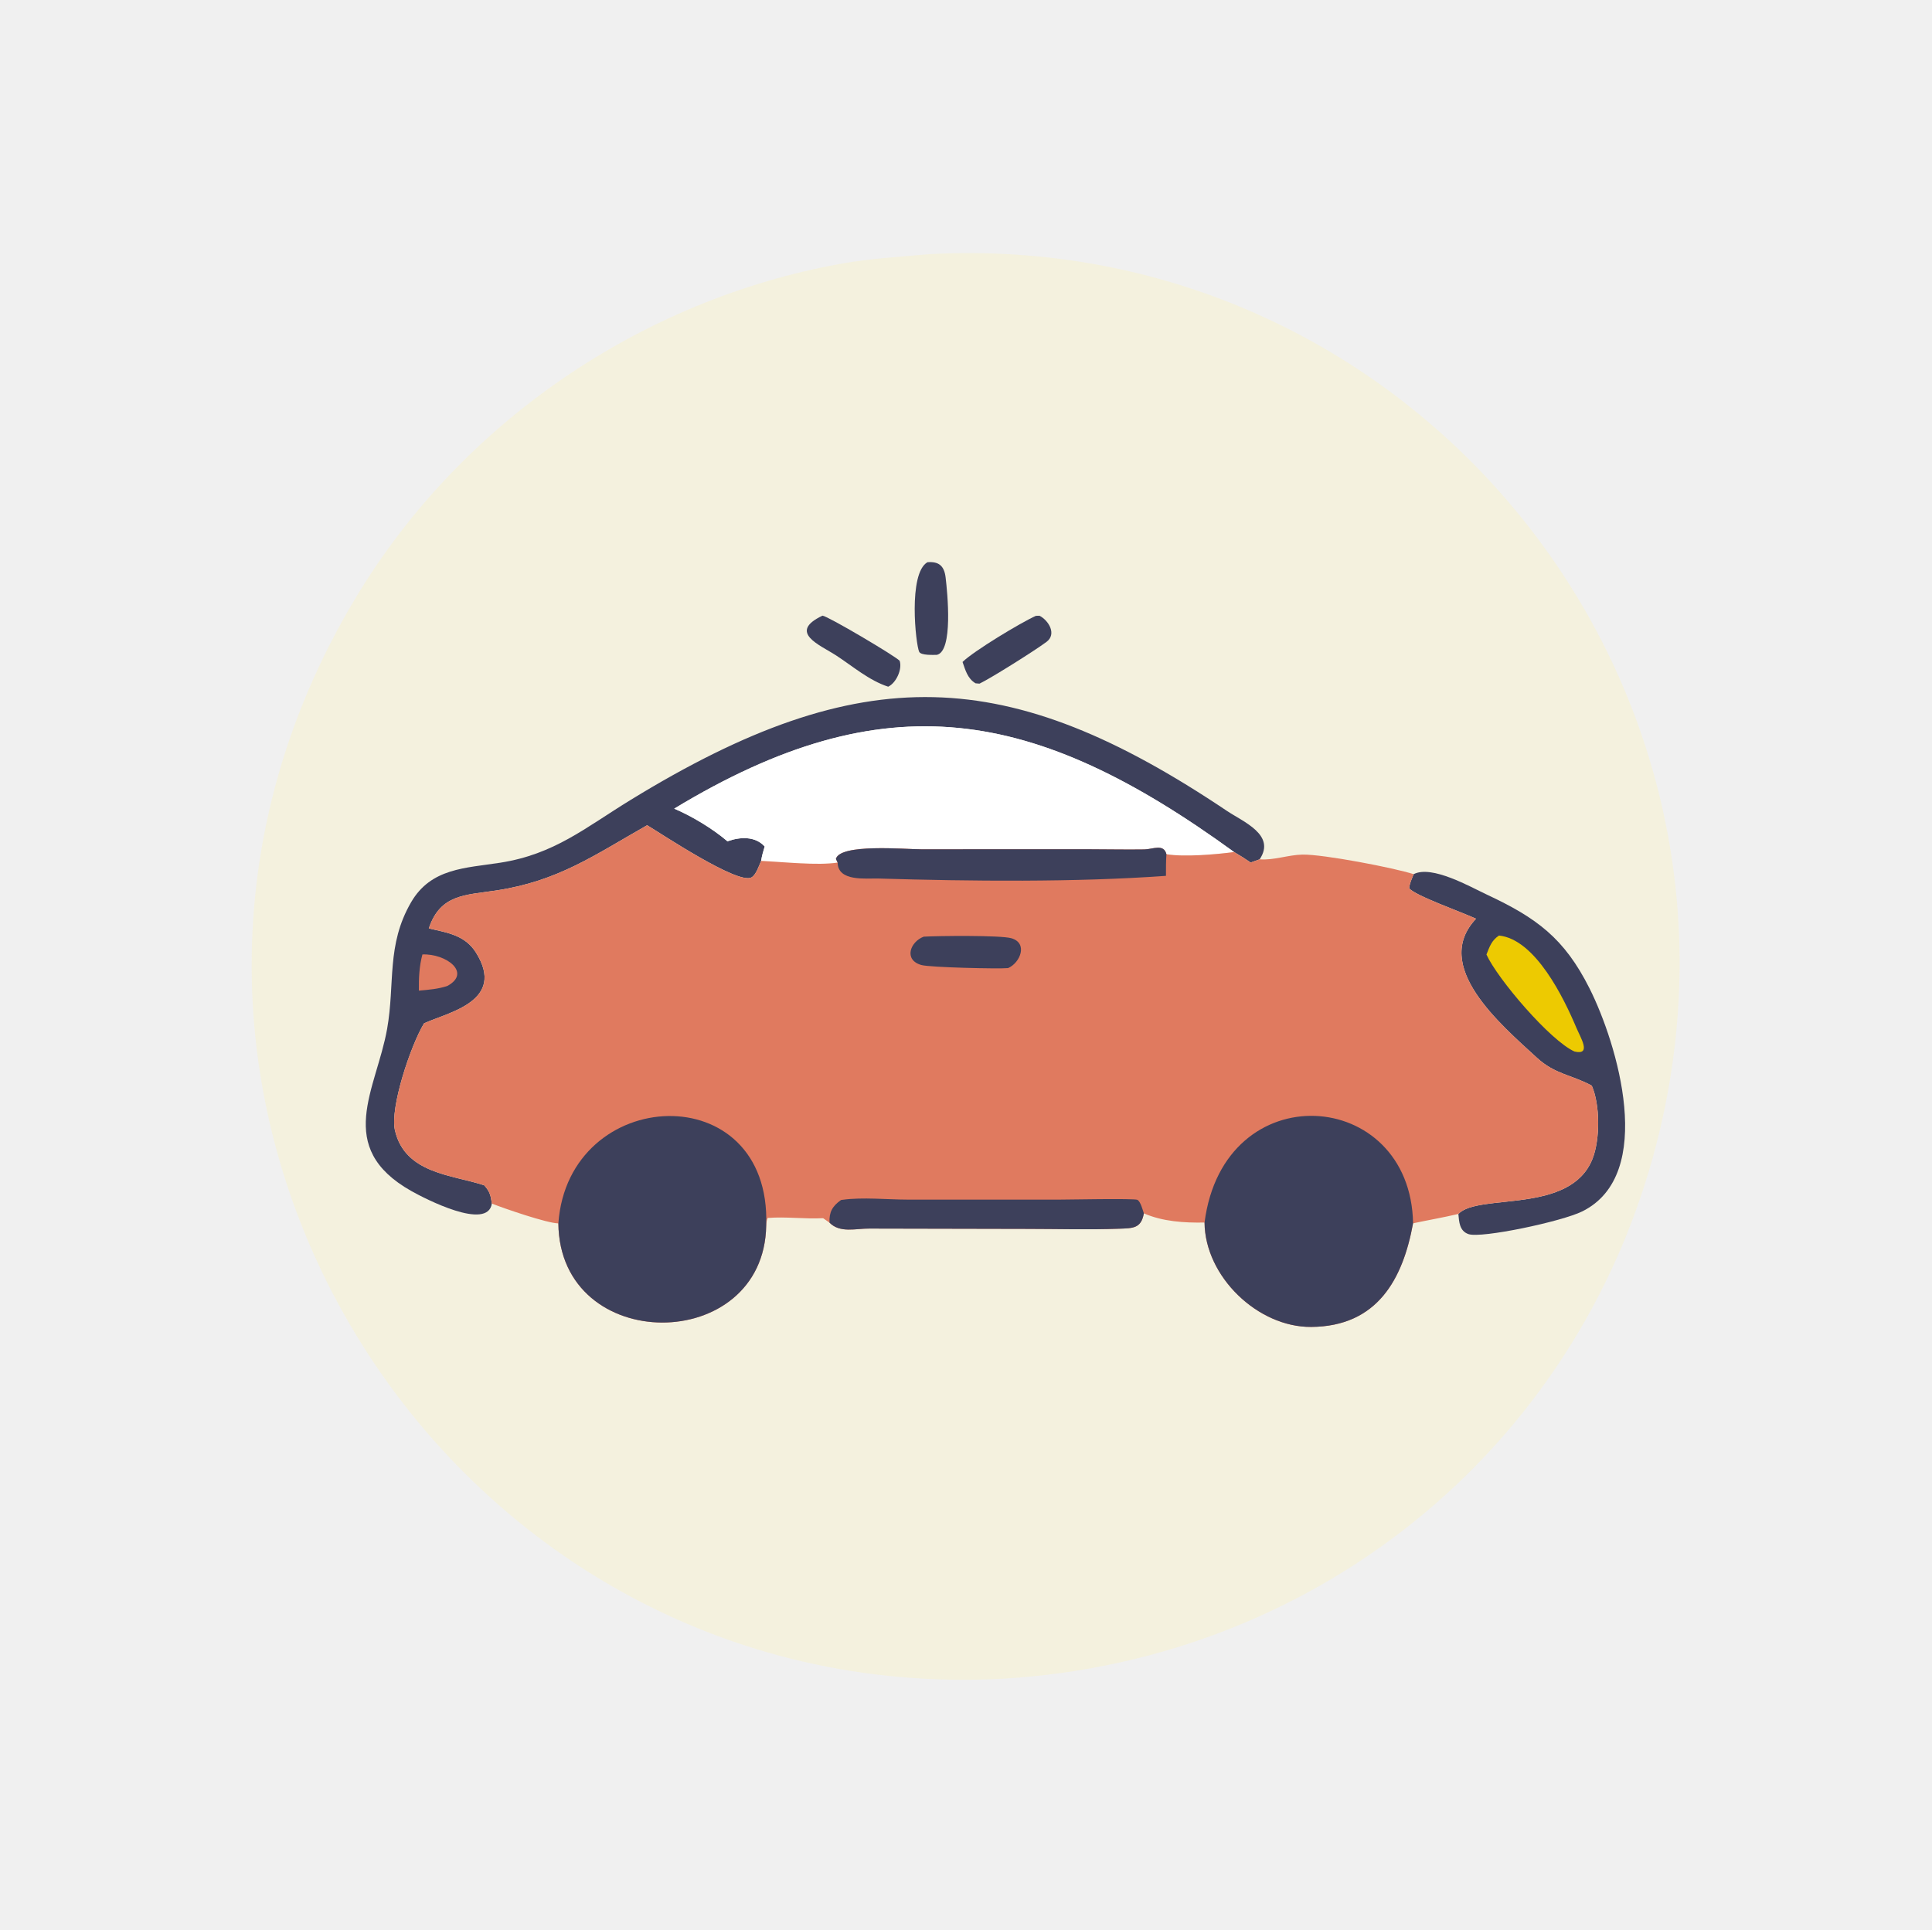
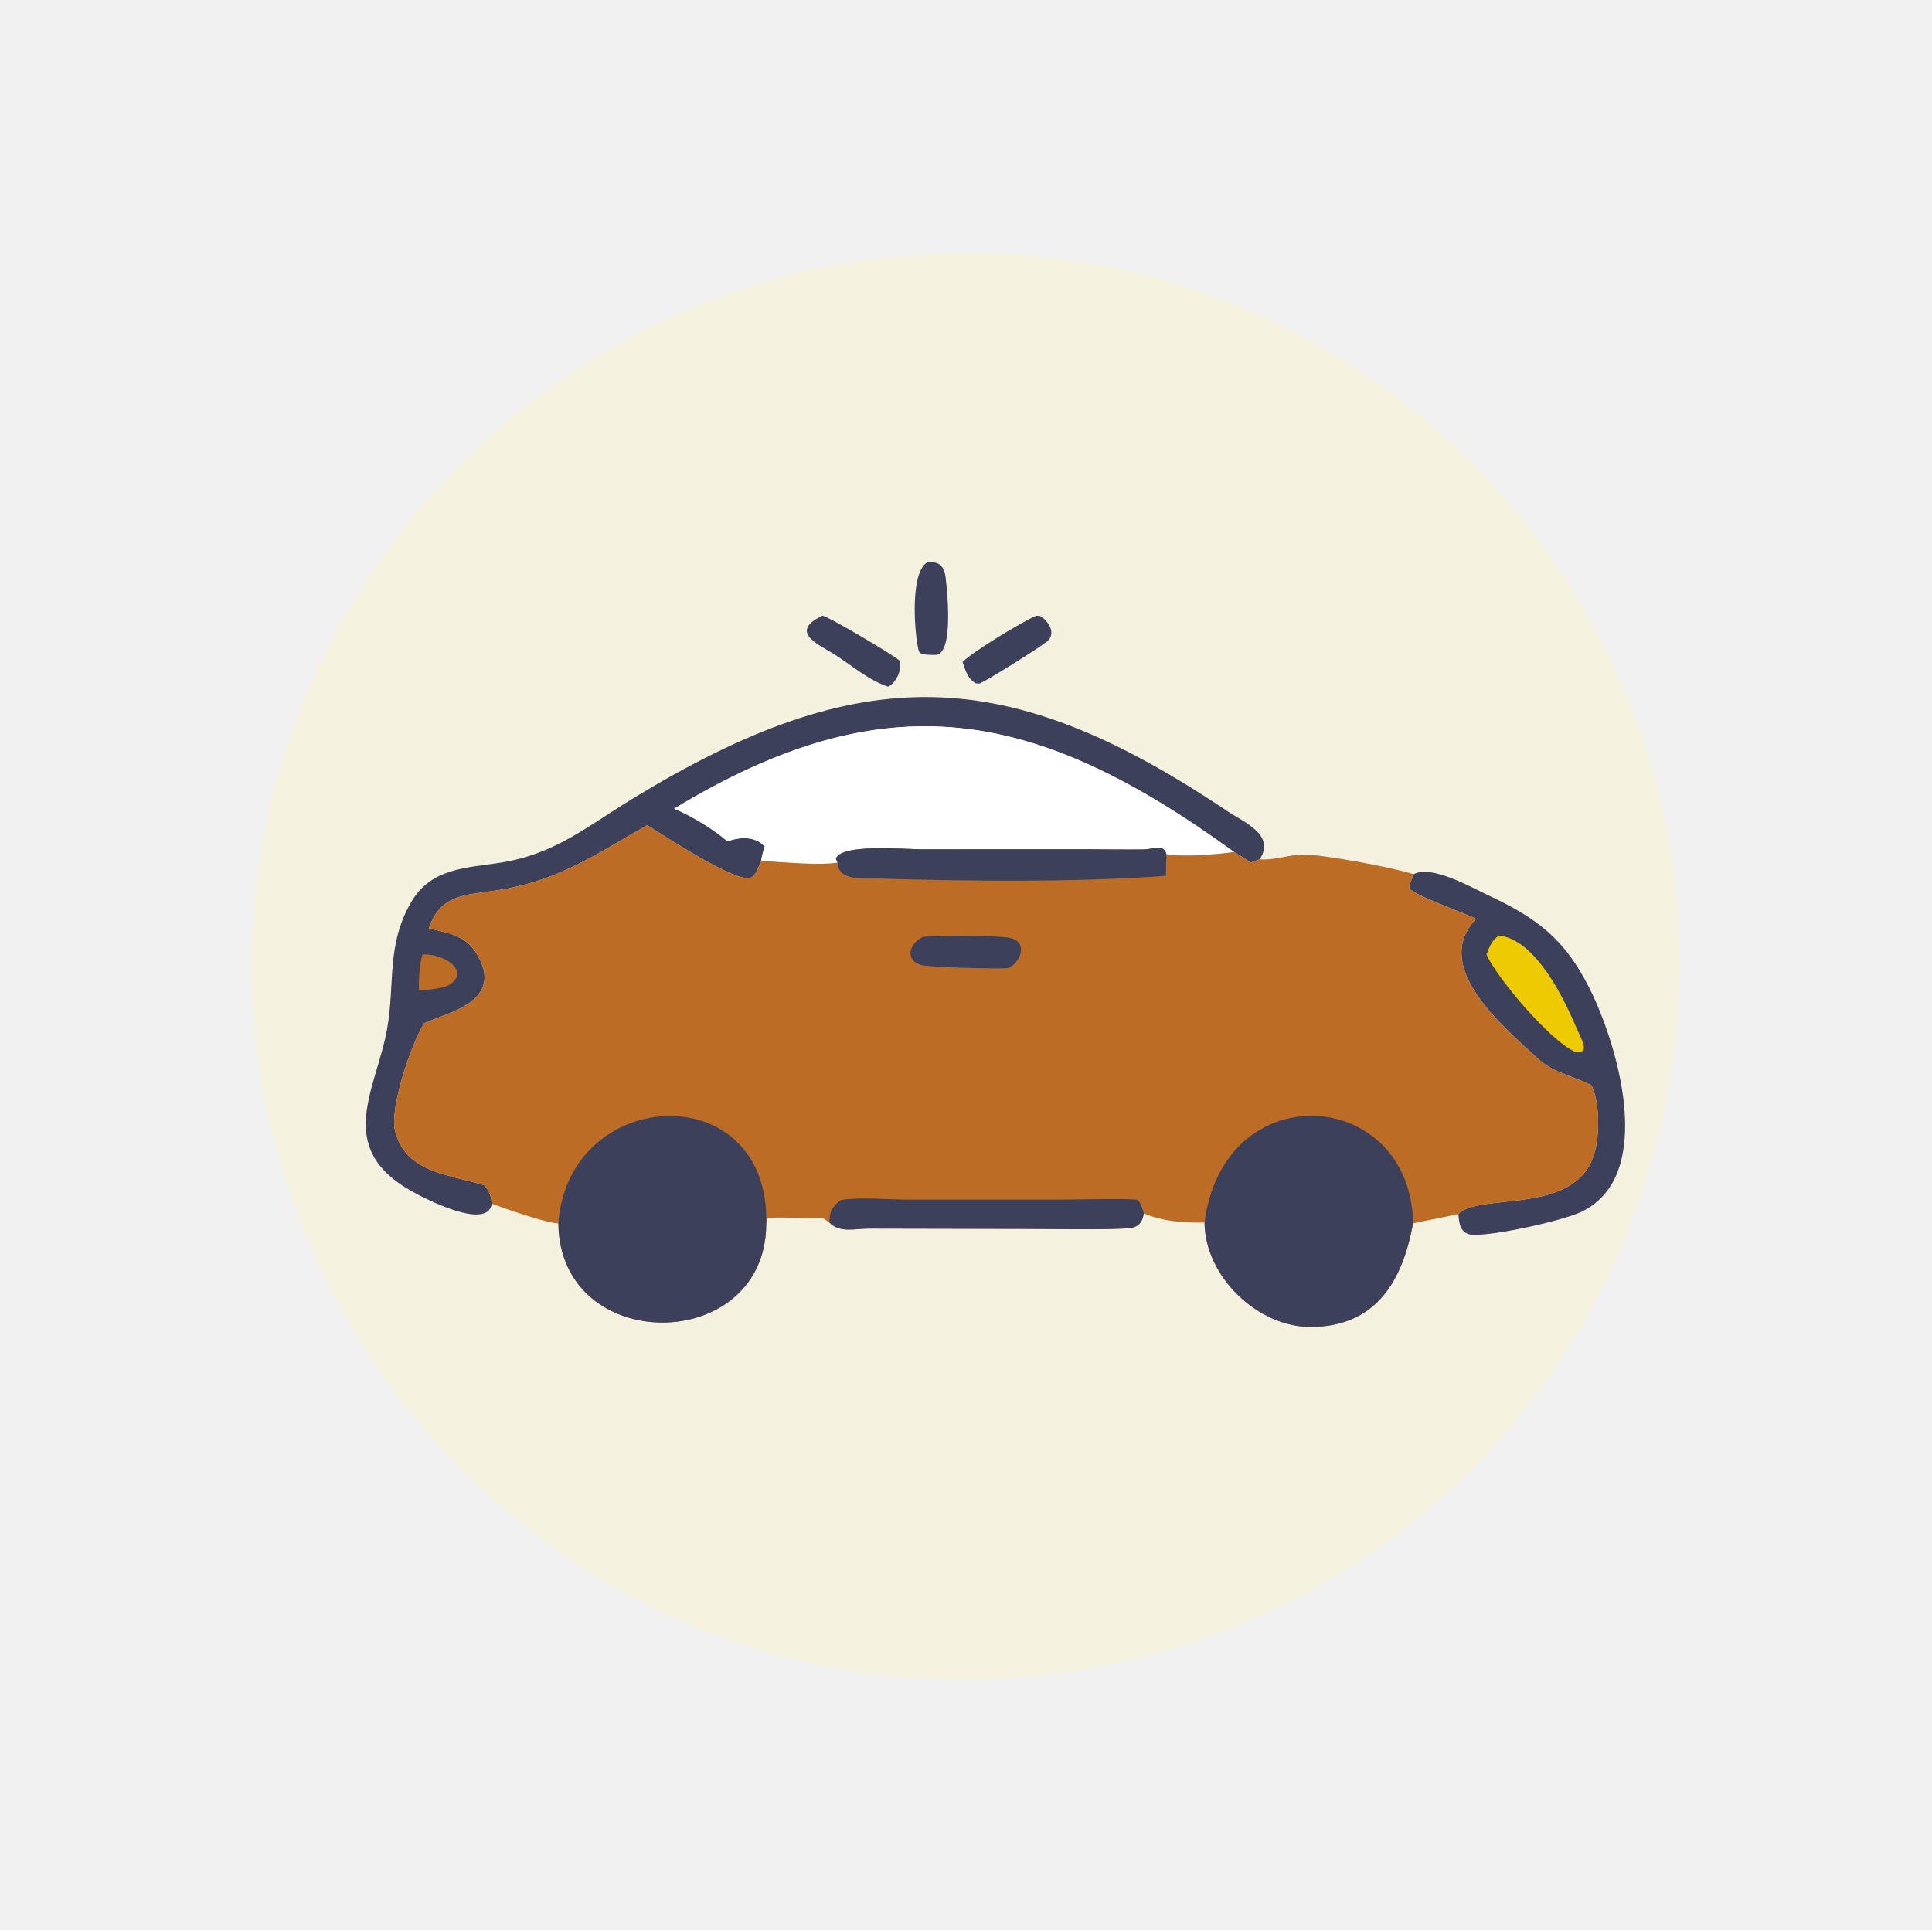
<svg xmlns="http://www.w3.org/2000/svg" width="1024" height="1023">
  <path fill="#F4F1DE" transform="scale(1.6 1.6)" d="M307.82 84.219C464.73 75.755 586.24 220.135 549.918 374.173C525.595 477.324 438.234 549.808 332.578 556.209C146.341 566.462 18.541 362.645 118.085 197.652C152.854 140.021 212.323 99.314 278.638 87.377C288.322 85.634 298.047 85.105 307.82 84.219Z" />
  <path fill="#3D405B" transform="scale(1.6 1.6)" d="M307.214 186.292C310.879 185.985 312.776 187.381 313.246 191.323C313.842 196.326 315.821 215.82 310.324 216.983C309.227 216.983 305.08 217.214 304.487 215.963C303.338 213.537 300.784 190.028 307.214 186.292Z" />
  <path fill="#3D405B" transform="scale(1.6 1.6)" d="M343.16 204.049L344.356 204.02C347.326 205.551 350.161 210.092 346.659 212.691C342.644 215.672 328.355 224.655 324.479 226.518L323.169 226.408C320.528 224.859 319.8 222.056 318.854 219.334C322.645 215.645 338.179 206.279 343.16 204.049Z" />
  <path fill="#3D405B" transform="scale(1.6 1.6)" d="M272.465 203.99C274.344 204.203 296.528 217.335 298.021 218.943C298.964 221.767 296.837 226.301 294.226 227.529C287.864 225.461 282.454 220.733 276.91 217.128C271.67 213.721 260.808 209.519 272.465 203.99Z" />
  <path fill="#3D405B" transform="scale(1.6 1.6)" d="M468.289 289.651C474.297 286.522 487.046 293.848 492.518 296.408C508.985 304.114 518.178 310.81 526.564 327.521C535.687 345.701 548.847 389.12 524.163 401.376C517.387 404.741 490.718 410.396 486.439 408.907C483.465 407.872 483.346 404.861 483.101 402.229C489.824 395.207 520.248 402.53 527.56 383.92C530.072 377.527 530.073 365.999 527.29 359.716C520.708 356.134 515.128 355.988 509.162 350.512C496.895 339.252 474.178 320.027 488.961 304.414C484.52 302.333 468.504 296.663 466.808 294.312C466.947 292.694 467.702 291.154 468.289 289.651Z" />
  <path fill="#EDCA01" transform="scale(1.6 1.6)" d="M496.554 309.983C508.625 311.202 518.072 330.756 522.171 340.486C523.6 343.878 527.317 349.719 521.594 348.418C513.569 344.875 496.027 324.3 492.408 316.275C493.474 313.603 494.087 311.637 496.554 309.983Z" />
  <path fill="#3D405B" transform="scale(1.6 1.6)" d="M162.93 398.792C161.557 407.932 140.748 397.173 136.21 394.608C110.585 380.125 124.674 360.96 128.233 340.939C130.912 325.871 127.935 313.166 136.177 298.961C142.772 287.595 154.193 287.656 165.741 285.847C183.641 283.044 193.883 274.262 208.881 265.064C285.597 218.016 334.034 220.068 406.399 268.659C411.874 272.335 422.734 276.617 417.272 284.732L414.304 285.79C412.504 284.56 410.696 283.402 408.807 282.313C342.624 234.203 293.335 225.579 223.336 267.937C229.227 270.434 236.094 274.586 240.983 278.761C245.135 277.272 250.124 276.986 253.31 280.479C252.849 282.058 252.359 283.622 252.131 285.256C251.432 286.794 250.483 289.882 248.912 290.739C244.432 293.182 218.847 276.107 214.375 273.433C196.66 283.496 184.855 291.938 164.367 295.053C154.168 296.604 145.825 296.258 142.054 307.619C148.118 309.026 154.034 309.828 157.662 315.617C167.76 331.732 148.465 335.425 140.474 339.07C136.023 346.418 129.13 367.056 130.823 374.493C134.128 389.009 150.045 389.248 160.419 392.753C162.238 394.775 162.585 396.141 162.93 398.792Z" />
-   <path fill="#E07A5F" transform="scale(1.6 1.6)" d="M139.933 316.243C147.83 315.935 156.23 322.301 148.242 326.662C145.211 327.72 141.938 327.949 138.761 328.237C138.712 324.158 138.861 320.194 139.933 316.243Z" />
+   <path fill="#BC6C25" transform="scale(1.6 1.6)" d="M139.933 316.243C147.83 315.935 156.23 322.301 148.242 326.662C145.211 327.72 141.938 327.949 138.761 328.237C138.712 324.158 138.861 320.194 139.933 316.243Z" />
  <path fill="white" transform="scale(1.6 1.6)" d="M223.336 267.937C293.335 225.579 342.624 234.203 408.807 282.313C402.807 283.121 392.23 284.015 386.392 283.035C385.498 279.464 381.898 281.405 379.05 281.451C372.783 281.551 366.481 281.393 360.21 281.394L305.133 281.407C299.754 281.408 278.291 279.441 276.907 284.598L277.48 285.812C270.803 286.85 259.196 285.582 252.131 285.256C252.359 283.622 252.849 282.058 253.31 280.479C250.124 276.986 245.135 277.272 240.983 278.761C236.094 274.586 229.227 270.434 223.336 267.937Z" />
-   <path fill="#E07A5F" transform="scale(1.6 1.6)" d="M214.375 273.433C218.847 276.107 244.432 293.182 248.912 290.739C250.483 289.882 251.432 286.794 252.131 285.256C259.196 285.582 270.803 286.85 277.48 285.812L276.907 284.598C278.291 279.441 299.754 281.408 305.133 281.407L360.21 281.394C366.481 281.393 372.783 281.551 379.05 281.451C381.898 281.405 385.498 279.464 386.392 283.035C392.23 284.015 402.807 283.121 408.807 282.313C410.696 283.402 412.504 284.56 414.304 285.79L417.272 284.732C422.093 285.089 426.688 283.252 431.475 283.161C438.328 283.032 461.947 287.574 468.289 289.651C467.702 291.154 466.947 292.694 466.808 294.312C468.504 296.663 484.52 302.333 488.961 304.414C474.178 320.027 496.895 339.252 509.162 350.512C515.128 355.988 520.708 356.134 527.29 359.716C530.073 365.999 530.072 377.527 527.56 383.92C520.248 402.53 489.824 395.207 483.101 402.229C478.118 403.402 473.098 404.268 468.096 405.332C464.726 423.825 456.278 439.499 434.363 439.669C416.644 439.806 399.15 422.941 399.022 405.077C392.258 405.2 385.18 404.753 378.917 402.038C378.035 407.07 375.28 406.951 370.752 407.124C360.578 407.511 350.279 407.186 340.093 407.186L287.993 407.076C283.565 407.022 278.249 408.676 274.789 405.118L272.668 403.636C266.557 403.958 260.323 403.078 254.313 403.56C253.94 404.422 253.877 405.141 253.817 406.061C253.126 448.932 185.404 449.169 184.966 405.355C181.304 405.328 166.987 400.41 162.93 398.792C162.585 396.141 162.238 394.775 160.419 392.753C150.045 389.248 134.128 389.009 130.823 374.493C129.13 367.056 136.023 346.418 140.474 339.07C148.465 335.425 167.76 331.732 157.662 315.617C154.034 309.828 148.118 309.026 142.054 307.619C145.825 296.258 154.168 296.604 164.367 295.053C184.855 291.938 196.66 283.496 214.375 273.433Z" />
+   <path fill="#BC6C25" transform="scale(1.6 1.6)" d="M214.375 273.433C218.847 276.107 244.432 293.182 248.912 290.739C250.483 289.882 251.432 286.794 252.131 285.256C259.196 285.582 270.803 286.85 277.48 285.812L276.907 284.598C278.291 279.441 299.754 281.408 305.133 281.407L360.21 281.394C366.481 281.393 372.783 281.551 379.05 281.451C381.898 281.405 385.498 279.464 386.392 283.035C392.23 284.015 402.807 283.121 408.807 282.313C410.696 283.402 412.504 284.56 414.304 285.79L417.272 284.732C422.093 285.089 426.688 283.252 431.475 283.161C438.328 283.032 461.947 287.574 468.289 289.651C467.702 291.154 466.947 292.694 466.808 294.312C468.504 296.663 484.52 302.333 488.961 304.414C474.178 320.027 496.895 339.252 509.162 350.512C515.128 355.988 520.708 356.134 527.29 359.716C530.073 365.999 530.072 377.527 527.56 383.92C520.248 402.53 489.824 395.207 483.101 402.229C478.118 403.402 473.098 404.268 468.096 405.332C464.726 423.825 456.278 439.499 434.363 439.669C416.644 439.806 399.15 422.941 399.022 405.077C392.258 405.2 385.18 404.753 378.917 402.038C378.035 407.07 375.28 406.951 370.752 407.124C360.578 407.511 350.279 407.186 340.093 407.186L287.993 407.076C283.565 407.022 278.249 408.676 274.789 405.118L272.668 403.636C266.557 403.958 260.323 403.078 254.313 403.56C253.94 404.422 253.877 405.141 253.817 406.061C253.126 448.932 185.404 449.169 184.966 405.355C181.304 405.328 166.987 400.41 162.93 398.792C162.585 396.141 162.238 394.775 160.419 392.753C150.045 389.248 134.128 389.009 130.823 374.493C129.13 367.056 136.023 346.418 140.474 339.07C148.465 335.425 167.76 331.732 157.662 315.617C154.034 309.828 148.118 309.026 142.054 307.619C145.825 296.258 154.168 296.604 164.367 295.053C184.855 291.938 196.66 283.496 214.375 273.433Z" />
  <path fill="#3D405B" transform="scale(1.6 1.6)" d="M305.992 310.355C310.761 310.075 331.415 309.85 334.997 310.868C340.641 312.473 337.957 319.038 333.941 320.771C330.931 321.073 308.094 320.562 305.218 319.751C299.27 318.073 301.498 312.055 305.992 310.355Z" />
  <path fill="#3D405B" transform="scale(1.6 1.6)" d="M278.605 397.607L279.135 397.537C285.744 396.623 293.902 397.474 300.669 397.479L350.458 397.486C353.117 397.485 375.837 397.044 376.763 397.547C377.859 398.141 378.525 400.905 378.917 402.038C378.035 407.07 375.28 406.951 370.752 407.124C360.578 407.511 350.279 407.186 340.093 407.186L287.993 407.076C283.565 407.022 278.249 408.676 274.789 405.118C274.623 401.664 275.702 399.657 278.605 397.607Z" />
  <path fill="#3D405B" transform="scale(1.6 1.6)" d="M277.48 285.812L276.907 284.598C278.291 279.441 299.754 281.408 305.133 281.407L360.21 281.394C366.481 281.393 372.783 281.551 379.05 281.451C381.898 281.405 385.498 279.464 386.392 283.035C386.214 285.417 386.249 287.816 386.239 290.203C356.437 292.362 321.42 292.004 291.064 291.093C286.903 290.969 277.568 292.214 277.48 285.812Z" />
  <path fill="#3D405B" transform="scale(1.6 1.6)" d="M184.966 405.355C188.259 359.38 255.546 356.255 253.817 406.061C253.126 448.932 185.404 449.169 184.966 405.355Z" />
  <path fill="#3D405B" transform="scale(1.6 1.6)" d="M399.022 405.077C405.345 355.675 467.316 360.181 468.096 405.332C464.726 423.825 456.278 439.499 434.363 439.669C416.644 439.806 399.15 422.941 399.022 405.077Z" />
</svg>
